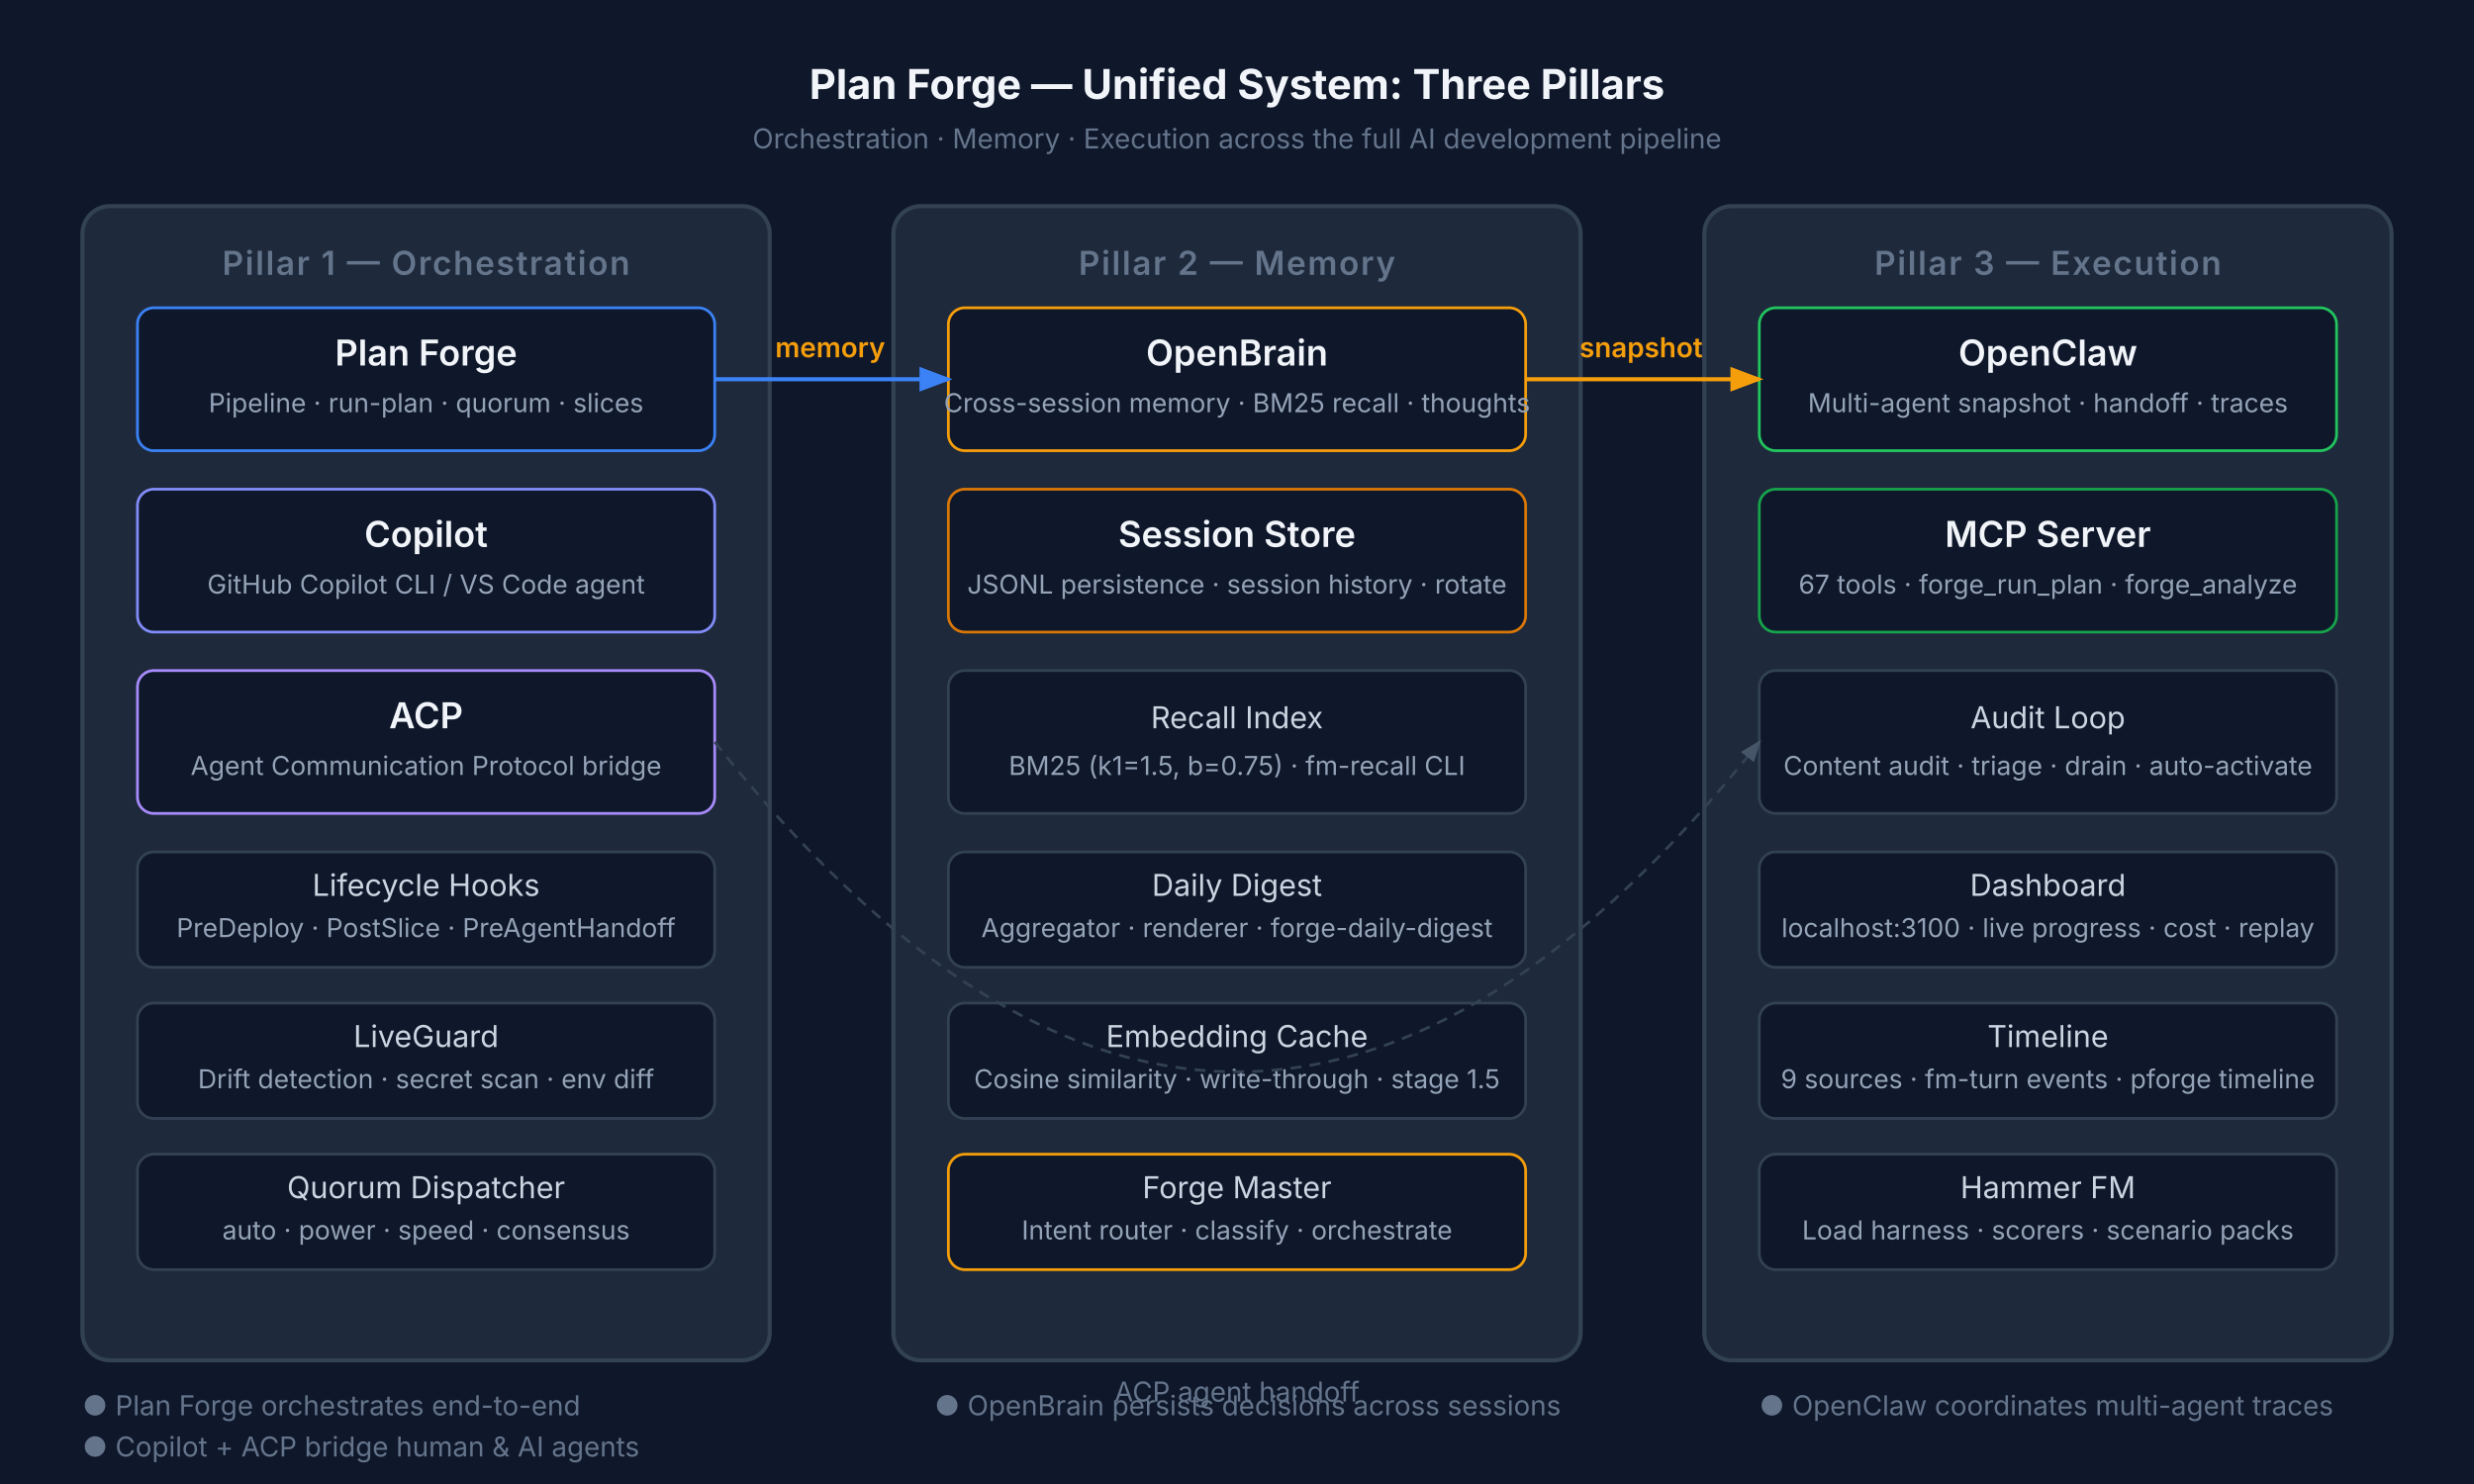
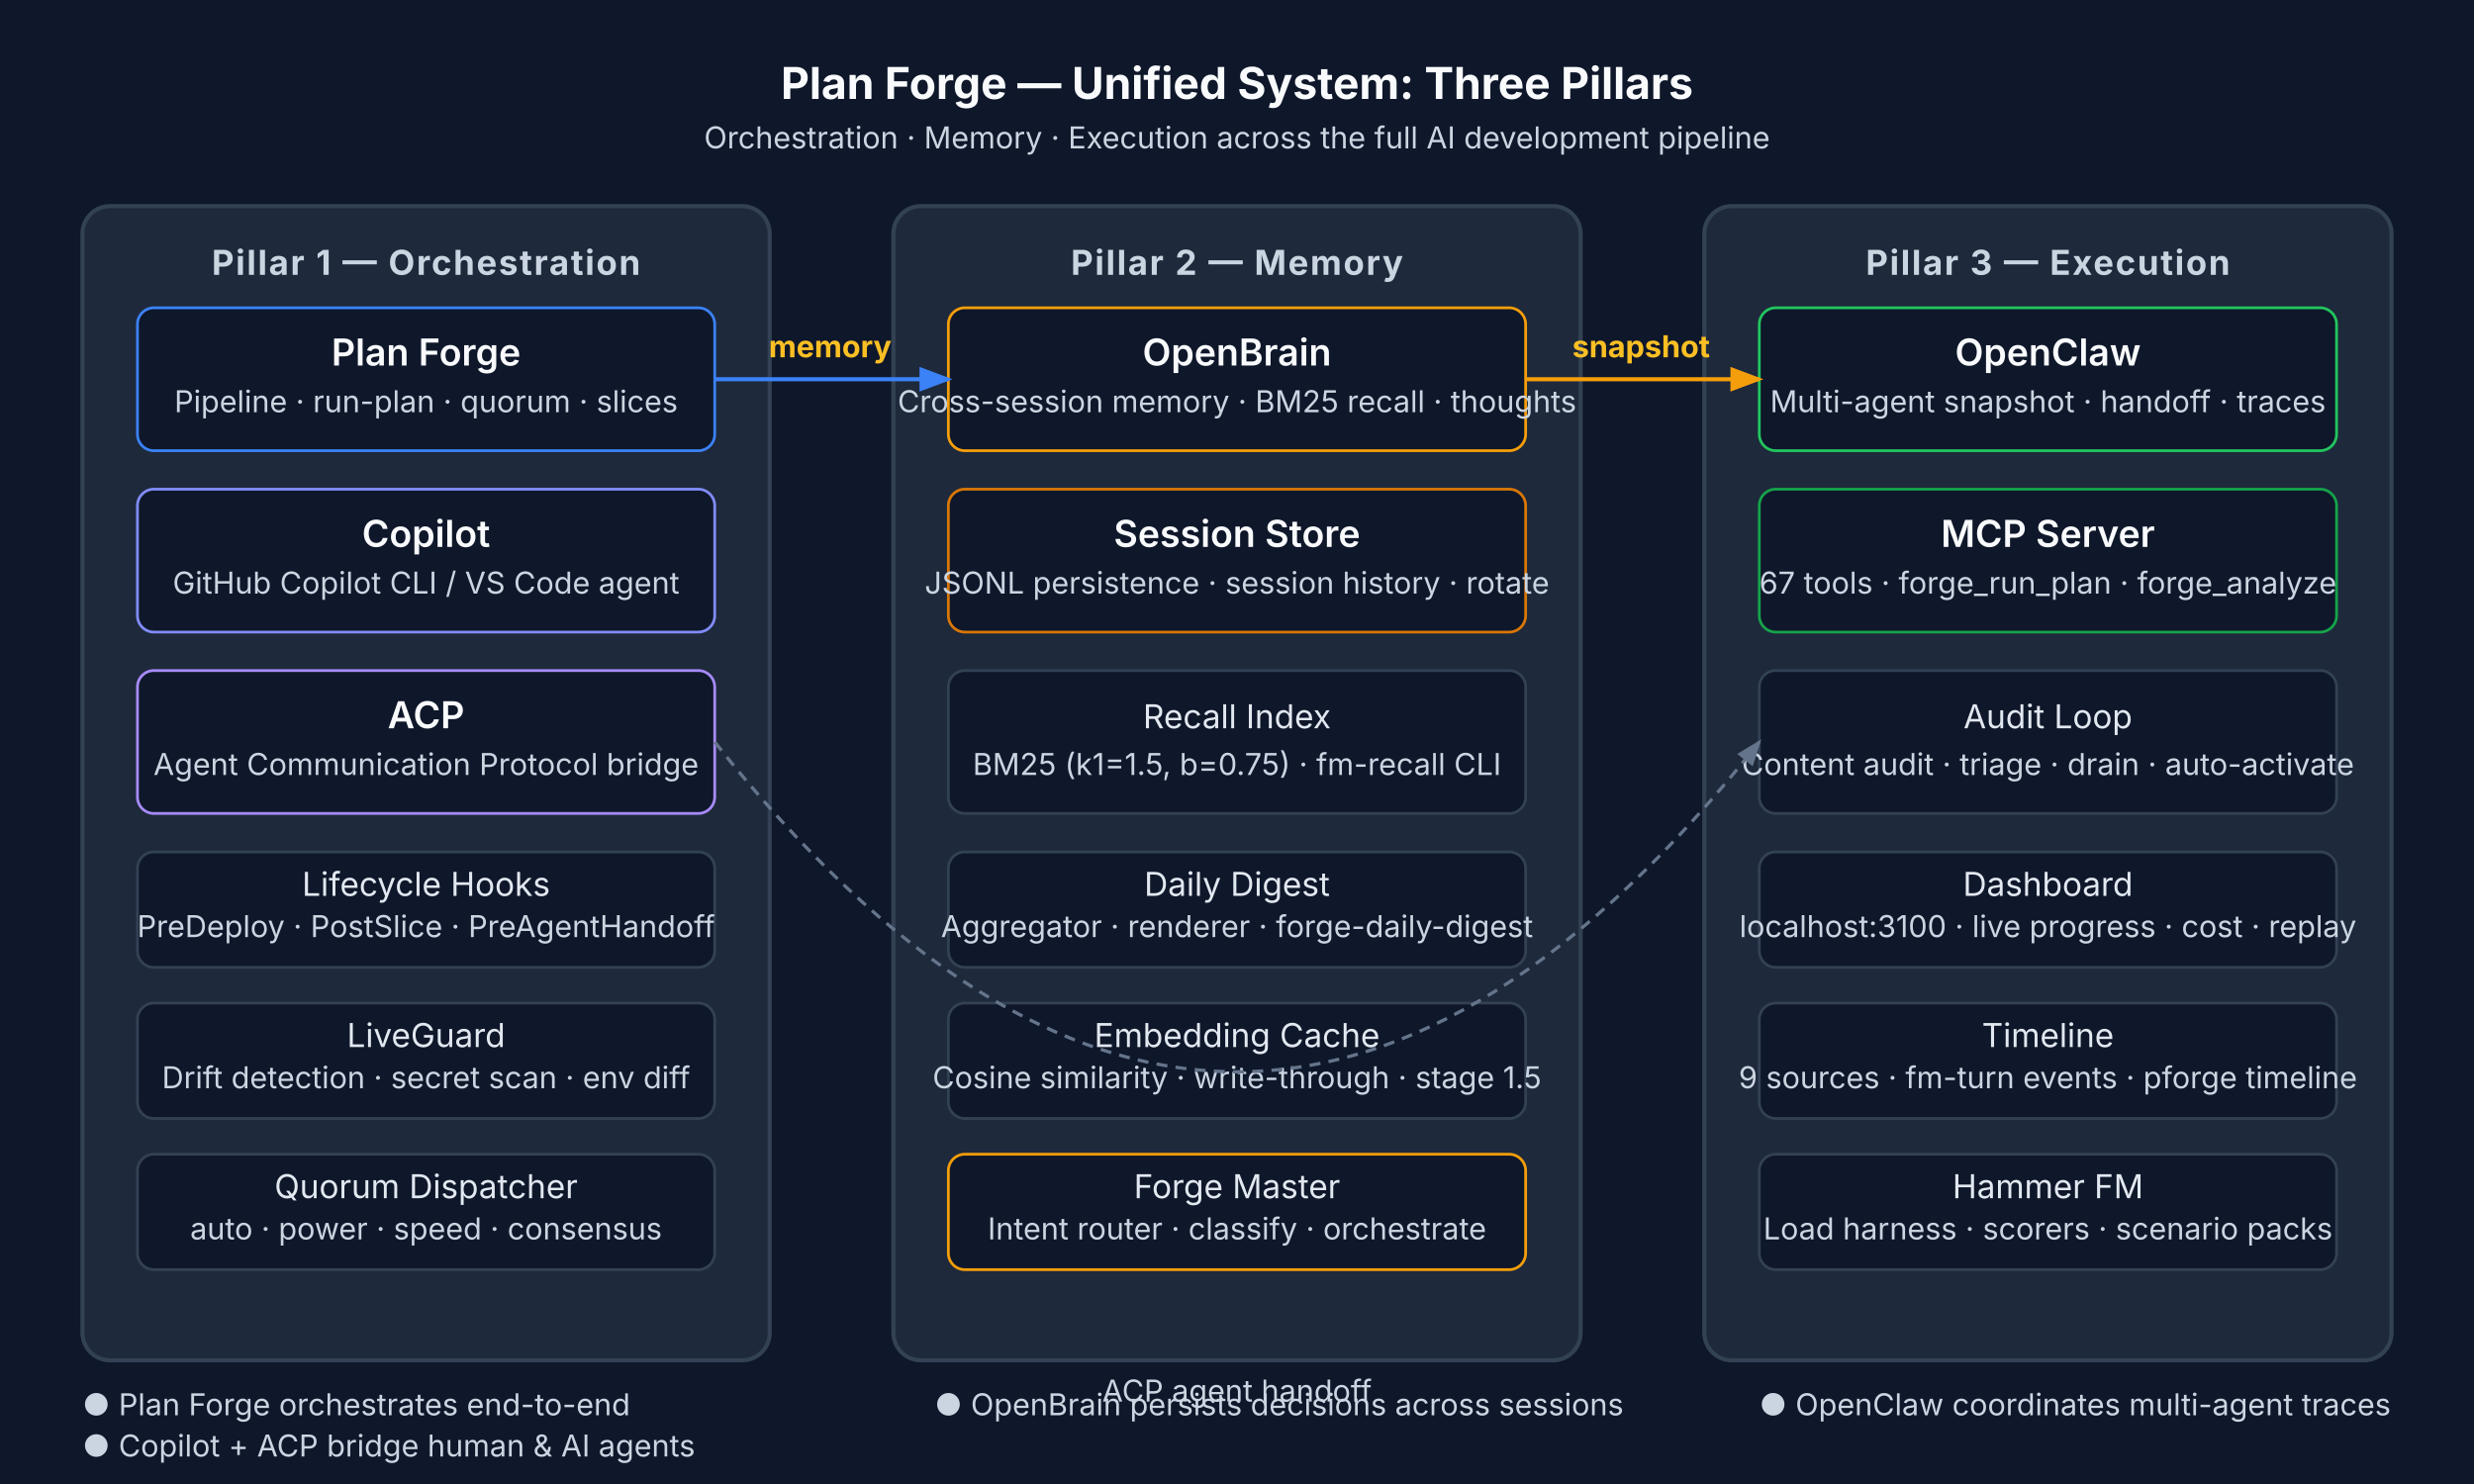
<svg xmlns="http://www.w3.org/2000/svg" viewBox="0 0 900 540" fill="none">
  <style>
    text { font-family: 'Inter', sans-serif; }
    .pillar { rx: 10; ry: 10; stroke-width: 1.5; }
    .box { rx: 6; ry: 6; stroke-width: 1; }
-     .arrow { stroke: #475569; stroke-width: 1.5; fill: none; marker-end: url(#arrowhead); }
-     .label { font-size: 11px; fill: #cbd5e1; }
-     .title { font-size: 13px; fill: #f1f5f9; font-weight: 600; }
-     .pillar-title { font-size: 12px; fill: #64748b; font-weight: 600; text-transform: uppercase; letter-spacing: 0.05em; }
-     .accent { font-size: 10px; fill: #f59e0b; font-weight: 600; }
-     .desc { font-size: 9.5px; fill: #94a3b8; }
-     .heading { font-size: 15px; fill: #f1f5f9; font-weight: 700; }
-     .sub { font-size: 10px; fill: #64748b; }
-     .connector { stroke: #334155; stroke-width: 1; stroke-dasharray: 4 3; fill: none; }
+     .arrow { stroke: #64748b; stroke-width: 1.5; fill: none; marker-end: url(#arrowhead); }
+     .label { font-size: 12px; fill: #e2e8f0; }
+     .title { font-size: 13.5px; fill: #f8fafc; font-weight: 600; }
+     .pillar-title { font-size: 12.5px; fill: #cbd5e1; font-weight: 700; text-transform: uppercase; letter-spacing: 0.05em; }
+     .accent { font-size: 11px; fill: #fbbf24; font-weight: 700; }
+     .desc { font-size: 11px; fill: #cbd5e1; }
+     .heading { font-size: 16px; fill: #f8fafc; font-weight: 700; }
+     .sub { font-size: 11px; fill: #cbd5e1; }
+     .connector { stroke: #64748b; stroke-width: 1.2; stroke-dasharray: 4 3; fill: none; }
  </style>
  <defs>
    <marker id="arrowhead" markerWidth="8" markerHeight="6" refX="7" refY="3" orient="auto">
-       <path d="M0,0 L8,3 L0,6" fill="#475569" />
+       <path d="M0,0 L8,3 L0,6" fill="#64748b" />
    </marker>
    <marker id="arrowhead-blue" markerWidth="8" markerHeight="6" refX="7" refY="3" orient="auto">
      <path d="M0,0 L8,3 L0,6" fill="#3b82f6" />
    </marker>
    <marker id="arrowhead-amber" markerWidth="8" markerHeight="6" refX="7" refY="3" orient="auto">
      <path d="M0,0 L8,3 L0,6" fill="#f59e0b" />
    </marker>
    <marker id="arrowhead-green" markerWidth="8" markerHeight="6" refX="7" refY="3" orient="auto">
      <path d="M0,0 L8,3 L0,6" fill="#22c55e" />
    </marker>
  </defs>
  <rect width="900" height="540" fill="#0f172a" />
  <text x="450" y="36" text-anchor="middle" class="heading">Plan Forge — Unified System: Three Pillars</text>
  <text x="450" y="54" text-anchor="middle" class="sub">Orchestration · Memory · Execution across the full AI development pipeline</text>
  <rect x="30" y="75" width="250" height="420" class="pillar" fill="#1e293b" stroke="#334155" />
  <text x="155" y="100" text-anchor="middle" class="pillar-title">Pillar 1 — Orchestration</text>
  <rect x="50" y="112" width="210" height="52" class="box" fill="#0f172a" stroke="#3b82f6" />
  <text x="155" y="133" text-anchor="middle" class="title">Plan Forge</text>
  <text x="155" y="150" text-anchor="middle" class="desc">Pipeline · run-plan · quorum · slices</text>
  <rect x="50" y="178" width="210" height="52" class="box" fill="#0f172a" stroke="#818cf8" />
  <text x="155" y="199" text-anchor="middle" class="title">Copilot</text>
  <text x="155" y="216" text-anchor="middle" class="desc">GitHub Copilot CLI / VS Code agent</text>
  <rect x="50" y="244" width="210" height="52" class="box" fill="#0f172a" stroke="#a78bfa" />
  <text x="155" y="265" text-anchor="middle" class="title">ACP</text>
  <text x="155" y="282" text-anchor="middle" class="desc">Agent Communication Protocol bridge</text>
  <rect x="50" y="310" width="210" height="42" class="box" fill="#0f172a" stroke="#334155" />
  <text x="155" y="326" text-anchor="middle" class="label">Lifecycle Hooks</text>
  <text x="155" y="341" text-anchor="middle" class="desc">PreDeploy · PostSlice · PreAgentHandoff</text>
  <rect x="50" y="365" width="210" height="42" class="box" fill="#0f172a" stroke="#334155" />
  <text x="155" y="381" text-anchor="middle" class="label">LiveGuard</text>
  <text x="155" y="396" text-anchor="middle" class="desc">Drift detection · secret scan · env diff</text>
  <rect x="50" y="420" width="210" height="42" class="box" fill="#0f172a" stroke="#334155" />
  <text x="155" y="436" text-anchor="middle" class="label">Quorum Dispatcher</text>
  <text x="155" y="451" text-anchor="middle" class="desc">auto · power · speed · consensus</text>
  <rect x="325" y="75" width="250" height="420" class="pillar" fill="#1e293b" stroke="#334155" />
  <text x="450" y="100" text-anchor="middle" class="pillar-title">Pillar 2 — Memory</text>
  <rect x="345" y="112" width="210" height="52" class="box" fill="#0f172a" stroke="#f59e0b" />
  <text x="450" y="133" text-anchor="middle" class="title">OpenBrain</text>
  <text x="450" y="150" text-anchor="middle" class="desc">Cross-session memory · BM25 recall · thoughts</text>
  <rect x="345" y="178" width="210" height="52" class="box" fill="#0f172a" stroke="#d97706" />
  <text x="450" y="199" text-anchor="middle" class="title">Session Store</text>
  <text x="450" y="216" text-anchor="middle" class="desc">JSONL persistence · session history · rotate</text>
  <rect x="345" y="244" width="210" height="52" class="box" fill="#0f172a" stroke="#334155" />
  <text x="450" y="265" text-anchor="middle" class="label">Recall Index</text>
  <text x="450" y="282" text-anchor="middle" class="desc">BM25 (k1=1.5, b=0.75) · fm-recall CLI</text>
  <rect x="345" y="310" width="210" height="42" class="box" fill="#0f172a" stroke="#334155" />
  <text x="450" y="326" text-anchor="middle" class="label">Daily Digest</text>
  <text x="450" y="341" text-anchor="middle" class="desc">Aggregator · renderer · forge-daily-digest</text>
  <rect x="345" y="365" width="210" height="42" class="box" fill="#0f172a" stroke="#334155" />
  <text x="450" y="381" text-anchor="middle" class="label">Embedding Cache</text>
  <text x="450" y="396" text-anchor="middle" class="desc">Cosine similarity · write-through · stage 1.5</text>
  <rect x="345" y="420" width="210" height="42" class="box" fill="#0f172a" stroke="#f59e0b" />
  <text x="450" y="436" text-anchor="middle" class="label">Forge Master</text>
  <text x="450" y="451" text-anchor="middle" class="desc">Intent router · classify · orchestrate</text>
  <rect x="620" y="75" width="250" height="420" class="pillar" fill="#1e293b" stroke="#334155" />
  <text x="745" y="100" text-anchor="middle" class="pillar-title">Pillar 3 — Execution</text>
  <rect x="640" y="112" width="210" height="52" class="box" fill="#0f172a" stroke="#22c55e" />
  <text x="745" y="133" text-anchor="middle" class="title">OpenClaw</text>
  <text x="745" y="150" text-anchor="middle" class="desc">Multi-agent snapshot · handoff · traces</text>
  <rect x="640" y="178" width="210" height="52" class="box" fill="#0f172a" stroke="#16a34a" />
  <text x="745" y="199" text-anchor="middle" class="title">MCP Server</text>
  <text x="745" y="216" text-anchor="middle" class="desc">67 tools · forge_run_plan · forge_analyze</text>
  <rect x="640" y="244" width="210" height="52" class="box" fill="#0f172a" stroke="#334155" />
  <text x="745" y="265" text-anchor="middle" class="label">Audit Loop</text>
  <text x="745" y="282" text-anchor="middle" class="desc">Content audit · triage · drain · auto-activate</text>
  <rect x="640" y="310" width="210" height="42" class="box" fill="#0f172a" stroke="#334155" />
  <text x="745" y="326" text-anchor="middle" class="label">Dashboard</text>
  <text x="745" y="341" text-anchor="middle" class="desc">localhost:3100 · live progress · cost · replay</text>
  <rect x="640" y="365" width="210" height="42" class="box" fill="#0f172a" stroke="#334155" />
  <text x="745" y="381" text-anchor="middle" class="label">Timeline</text>
  <text x="745" y="396" text-anchor="middle" class="desc">9 sources · fm-turn events · pforge timeline</text>
  <rect x="640" y="420" width="210" height="42" class="box" fill="#0f172a" stroke="#334155" />
  <text x="745" y="436" text-anchor="middle" class="label">Hammer FM</text>
  <text x="745" y="451" text-anchor="middle" class="desc">Load harness · scorers · scenario packs</text>
  <path d="M260,138 L345,138" stroke="#3b82f6" stroke-width="1.5" fill="none" marker-end="url(#arrowhead-blue)" />
  <text x="302" y="130" text-anchor="middle" class="accent">memory</text>
  <path d="M555,138 L640,138" stroke="#f59e0b" stroke-width="1.5" fill="none" marker-end="url(#arrowhead-amber)" />
  <text x="597" y="130" text-anchor="middle" class="accent">snapshot</text>
  <path d="M260,270 Q450,510 640,270" class="connector" marker-end="url(#arrowhead)" />
  <text x="450" y="510" text-anchor="middle" class="sub">ACP agent handoff</text>
  <text x="30" y="515" class="sub">● Plan Forge orchestrates end-to-end</text>
  <text x="30" y="530" class="sub">● Copilot + ACP bridge human &amp; AI agents</text>
  <text x="340" y="515" class="sub">● OpenBrain persists decisions across sessions</text>
  <text x="640" y="515" class="sub">● OpenClaw coordinates multi-agent traces</text>
</svg>
